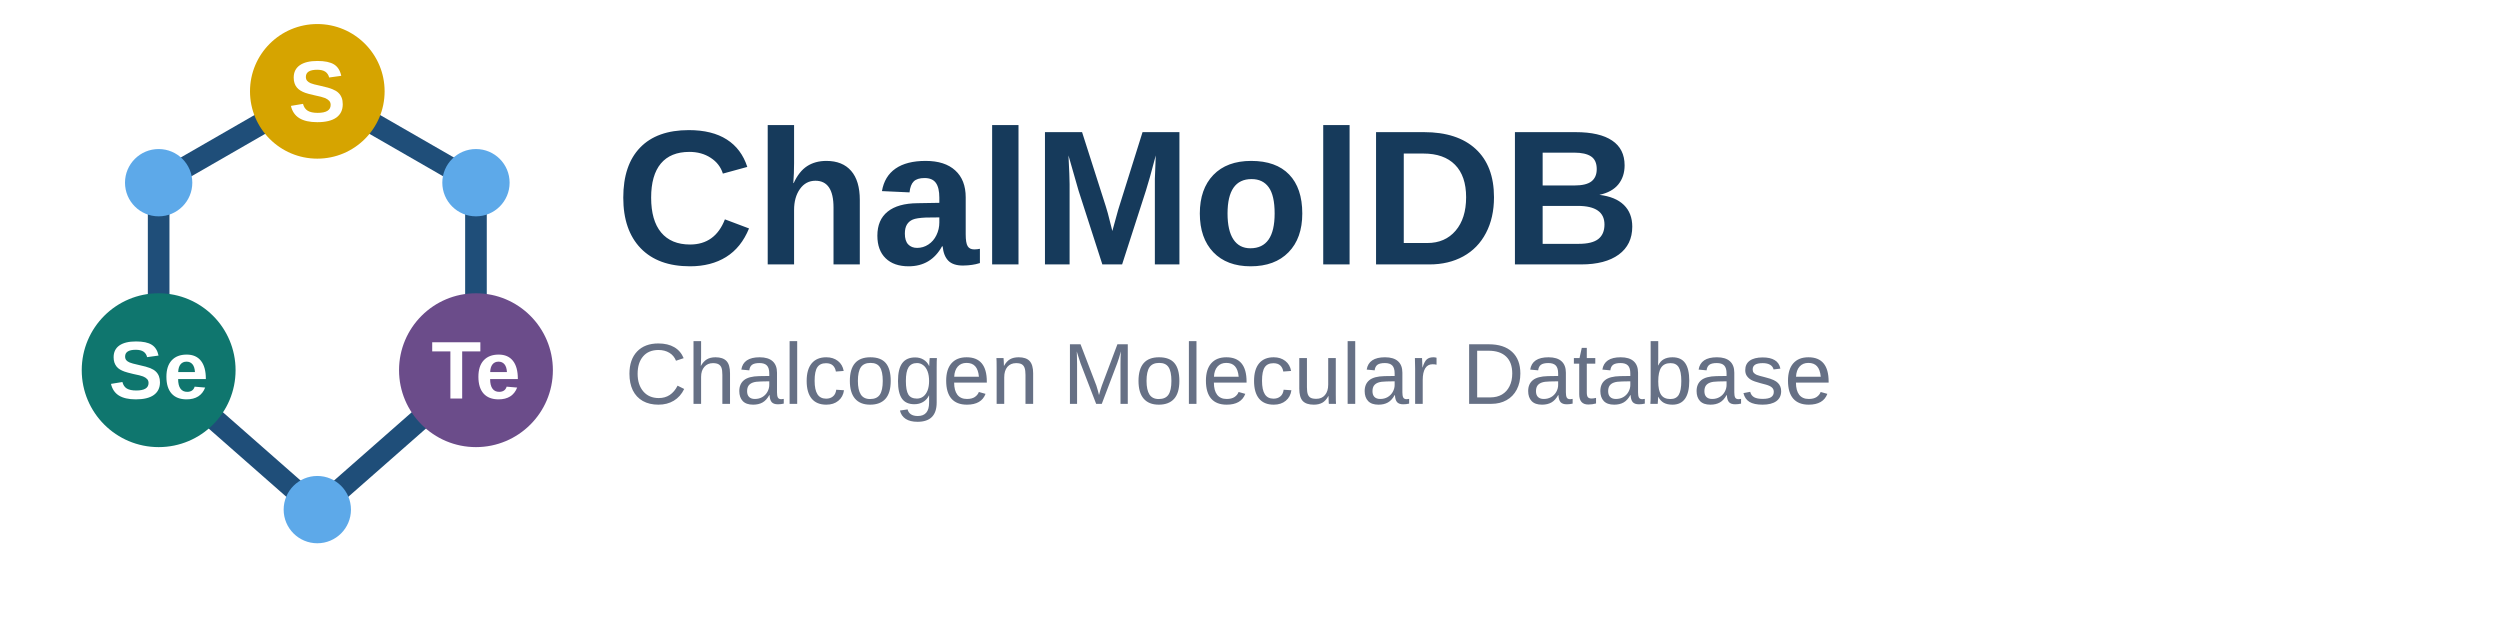
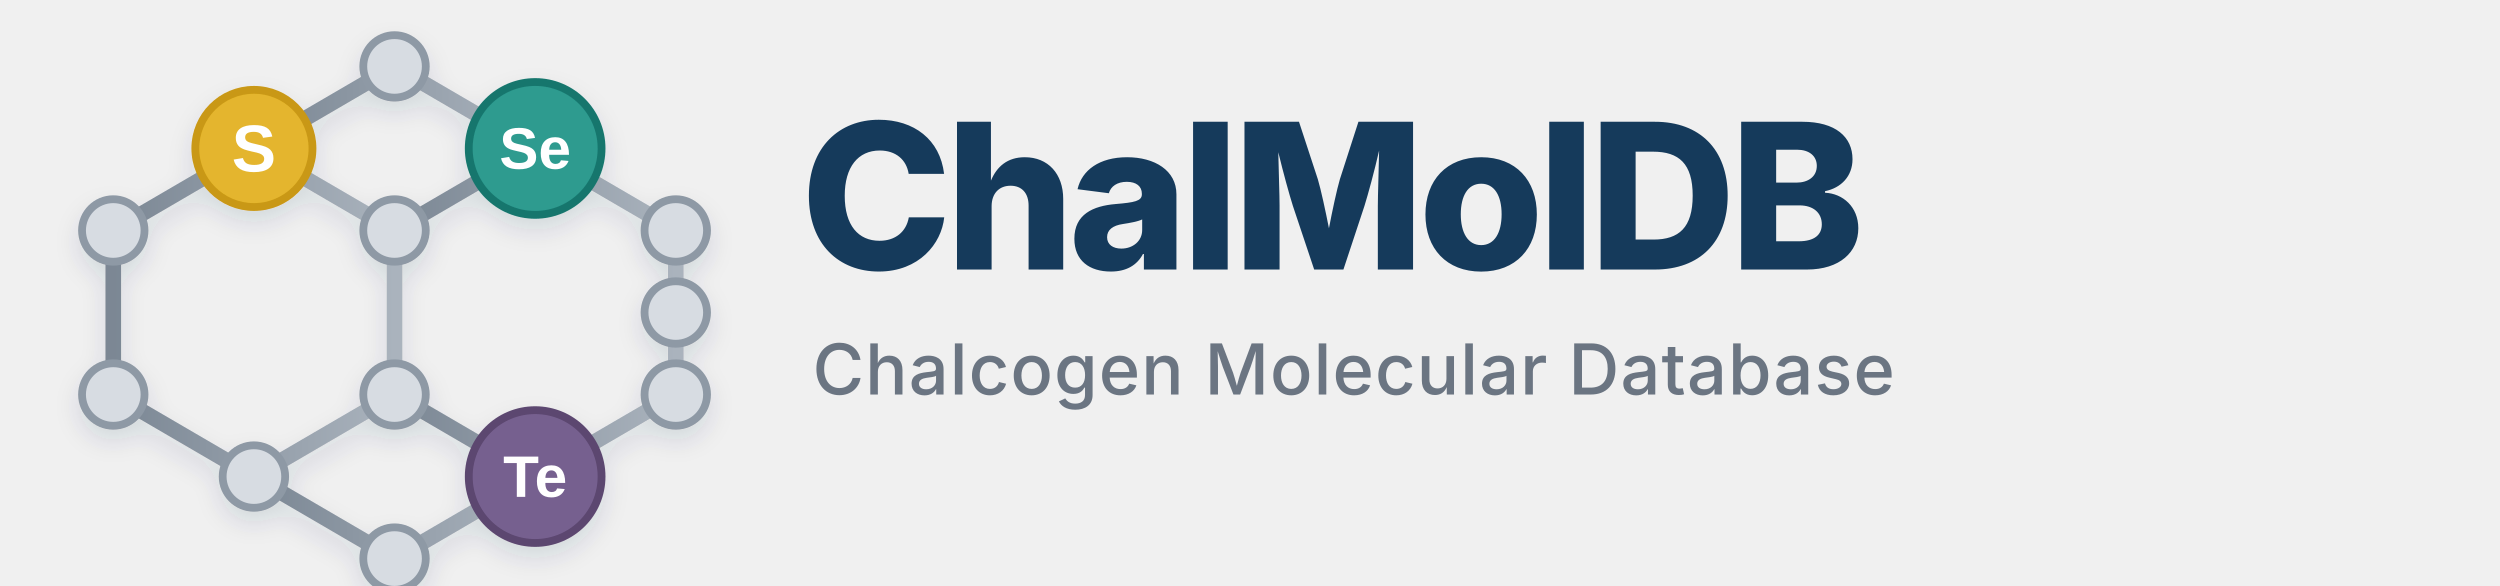
- <svg xmlns="http://www.w3.org/2000/svg" viewBox="0 0 520 130" role="img">
-   <rect width="520" height="130" fill="#fff" />
-   <g transform="translate(8,5)">
-     <path d="M58 14 L91 33 L91 72 L58 101 L25 72 L25 33 Z" fill="none" stroke="#1F4E79" stroke-width="4.5" stroke-linecap="round" stroke-linejoin="round" />
+ <svg xmlns="http://www.w3.org/2000/svg" viewBox="0 0 640 150" role="img" aria-labelledby="t d">
+   <defs>
+     <linearGradient id="bond" x1="0" x2="1">
+       <stop stop-color="#7B8794" />
+       <stop offset="1" stop-color="#AAB3BD" />
+     </linearGradient>
+     <filter id="soft" x="-30%" y="-30%" width="160%" height="160%">
+       <feDropShadow dx="0" dy="3" stdDeviation="3" flood-color="#163A5B" flood-opacity=".12" />
+     </filter>
+   </defs>
+   <g transform="translate(10 10)" filter="url(#soft)" stroke-linecap="round" stroke-linejoin="round">
+     <g fill="none" stroke="url(#bond)" stroke-width="4">
+       <path d="M55 28 91 49 91 91 55 112 19 91 19 49Z" />
+       <path d="M91 49 127 28 163 49 163 91 127 112 91 91" />
+       <path d="M55 28 91 7 127 28" />
+       <path d="M55 112 91 133 127 112" />
+     </g>
+     <g fill="#D7DCE2" stroke="#8E99A5" stroke-width="2">
+       <circle cx="19" cy="49" r="8" />
+       <circle cx="19" cy="91" r="8" />
+       <circle cx="91" cy="7" r="8" />
+       <circle cx="91" cy="133" r="8" />
+       <circle cx="163" cy="49" r="8" />
+       <circle cx="163" cy="91" r="8" />
+     </g>
    <g font-family="Arial,Helvetica,sans-serif" font-weight="700" text-anchor="middle" dominant-baseline="central">
-       <circle cx="58" cy="14" r="14" fill="#D6A400" />
-       <text x="58" y="14" font-size="18" fill="#fff">S</text>
-       <circle cx="25" cy="72" r="16" fill="#0F766E" />
-       <text x="25" y="72" font-size="17" fill="#fff">Se</text>
-       <circle cx="91" cy="72" r="16" fill="#6B4C8A" />
-       <text x="91" y="72" font-size="17" fill="#fff">Te</text>
-       <circle cx="25" cy="33" r="7" fill="#5DA9E9" />
-       <circle cx="91" cy="33" r="7" fill="#5DA9E9" />
-       <circle cx="58" cy="101" r="7" fill="#5DA9E9" />
+       <circle cx="55" cy="28" r="15" fill="#E4B52D" stroke="#C99814" stroke-width="2" />
+       <text x="55" y="28" font-size="17" fill="#fff">S</text>
+       <circle cx="127" cy="28" r="17" fill="#2D9B8F" stroke="#17766D" stroke-width="2" />
+       <text x="127" y="28" font-size="15" fill="#fff">Se</text>
+       <circle cx="127" cy="112" r="17" fill="#76608F" stroke="#5B466F" stroke-width="2" />
+       <text x="127" y="112" font-size="15" fill="#fff">Te</text>
+       <circle cx="55" cy="112" r="8" fill="#D7DCE2" stroke="#8E99A5" stroke-width="2" />
+       <circle cx="91" cy="49" r="8" fill="#D7DCE2" stroke="#8E99A5" stroke-width="2" />
+       <circle cx="91" cy="91" r="8" fill="#D7DCE2" stroke="#8E99A5" stroke-width="2" />
+       <circle cx="163" cy="70" r="8" fill="#D7DCE2" stroke="#8E99A5" stroke-width="2" />
    </g>
  </g>
-   <text x="128" y="55" font-family="Arial,Helvetica,sans-serif" font-size="40" font-weight="700" fill="#163A5B">ChalMolDB</text>
-   <text x="130" y="84" font-family="Arial,Helvetica,sans-serif" font-size="18" fill="#667085">Chalcogen Molecular Database</text>
+   <text x="205" y="69" font-family="Inter,Arial,Helvetica,sans-serif" font-size="52" font-weight="800" letter-spacing="-1.6" fill="#153A5B">ChalMolDB</text>
+   <text x="208" y="101" font-family="Inter,Arial,Helvetica,sans-serif" font-size="18" font-weight="500" letter-spacing=".3" fill="#6B7582">Chalcogen Molecular Database</text>
</svg>
